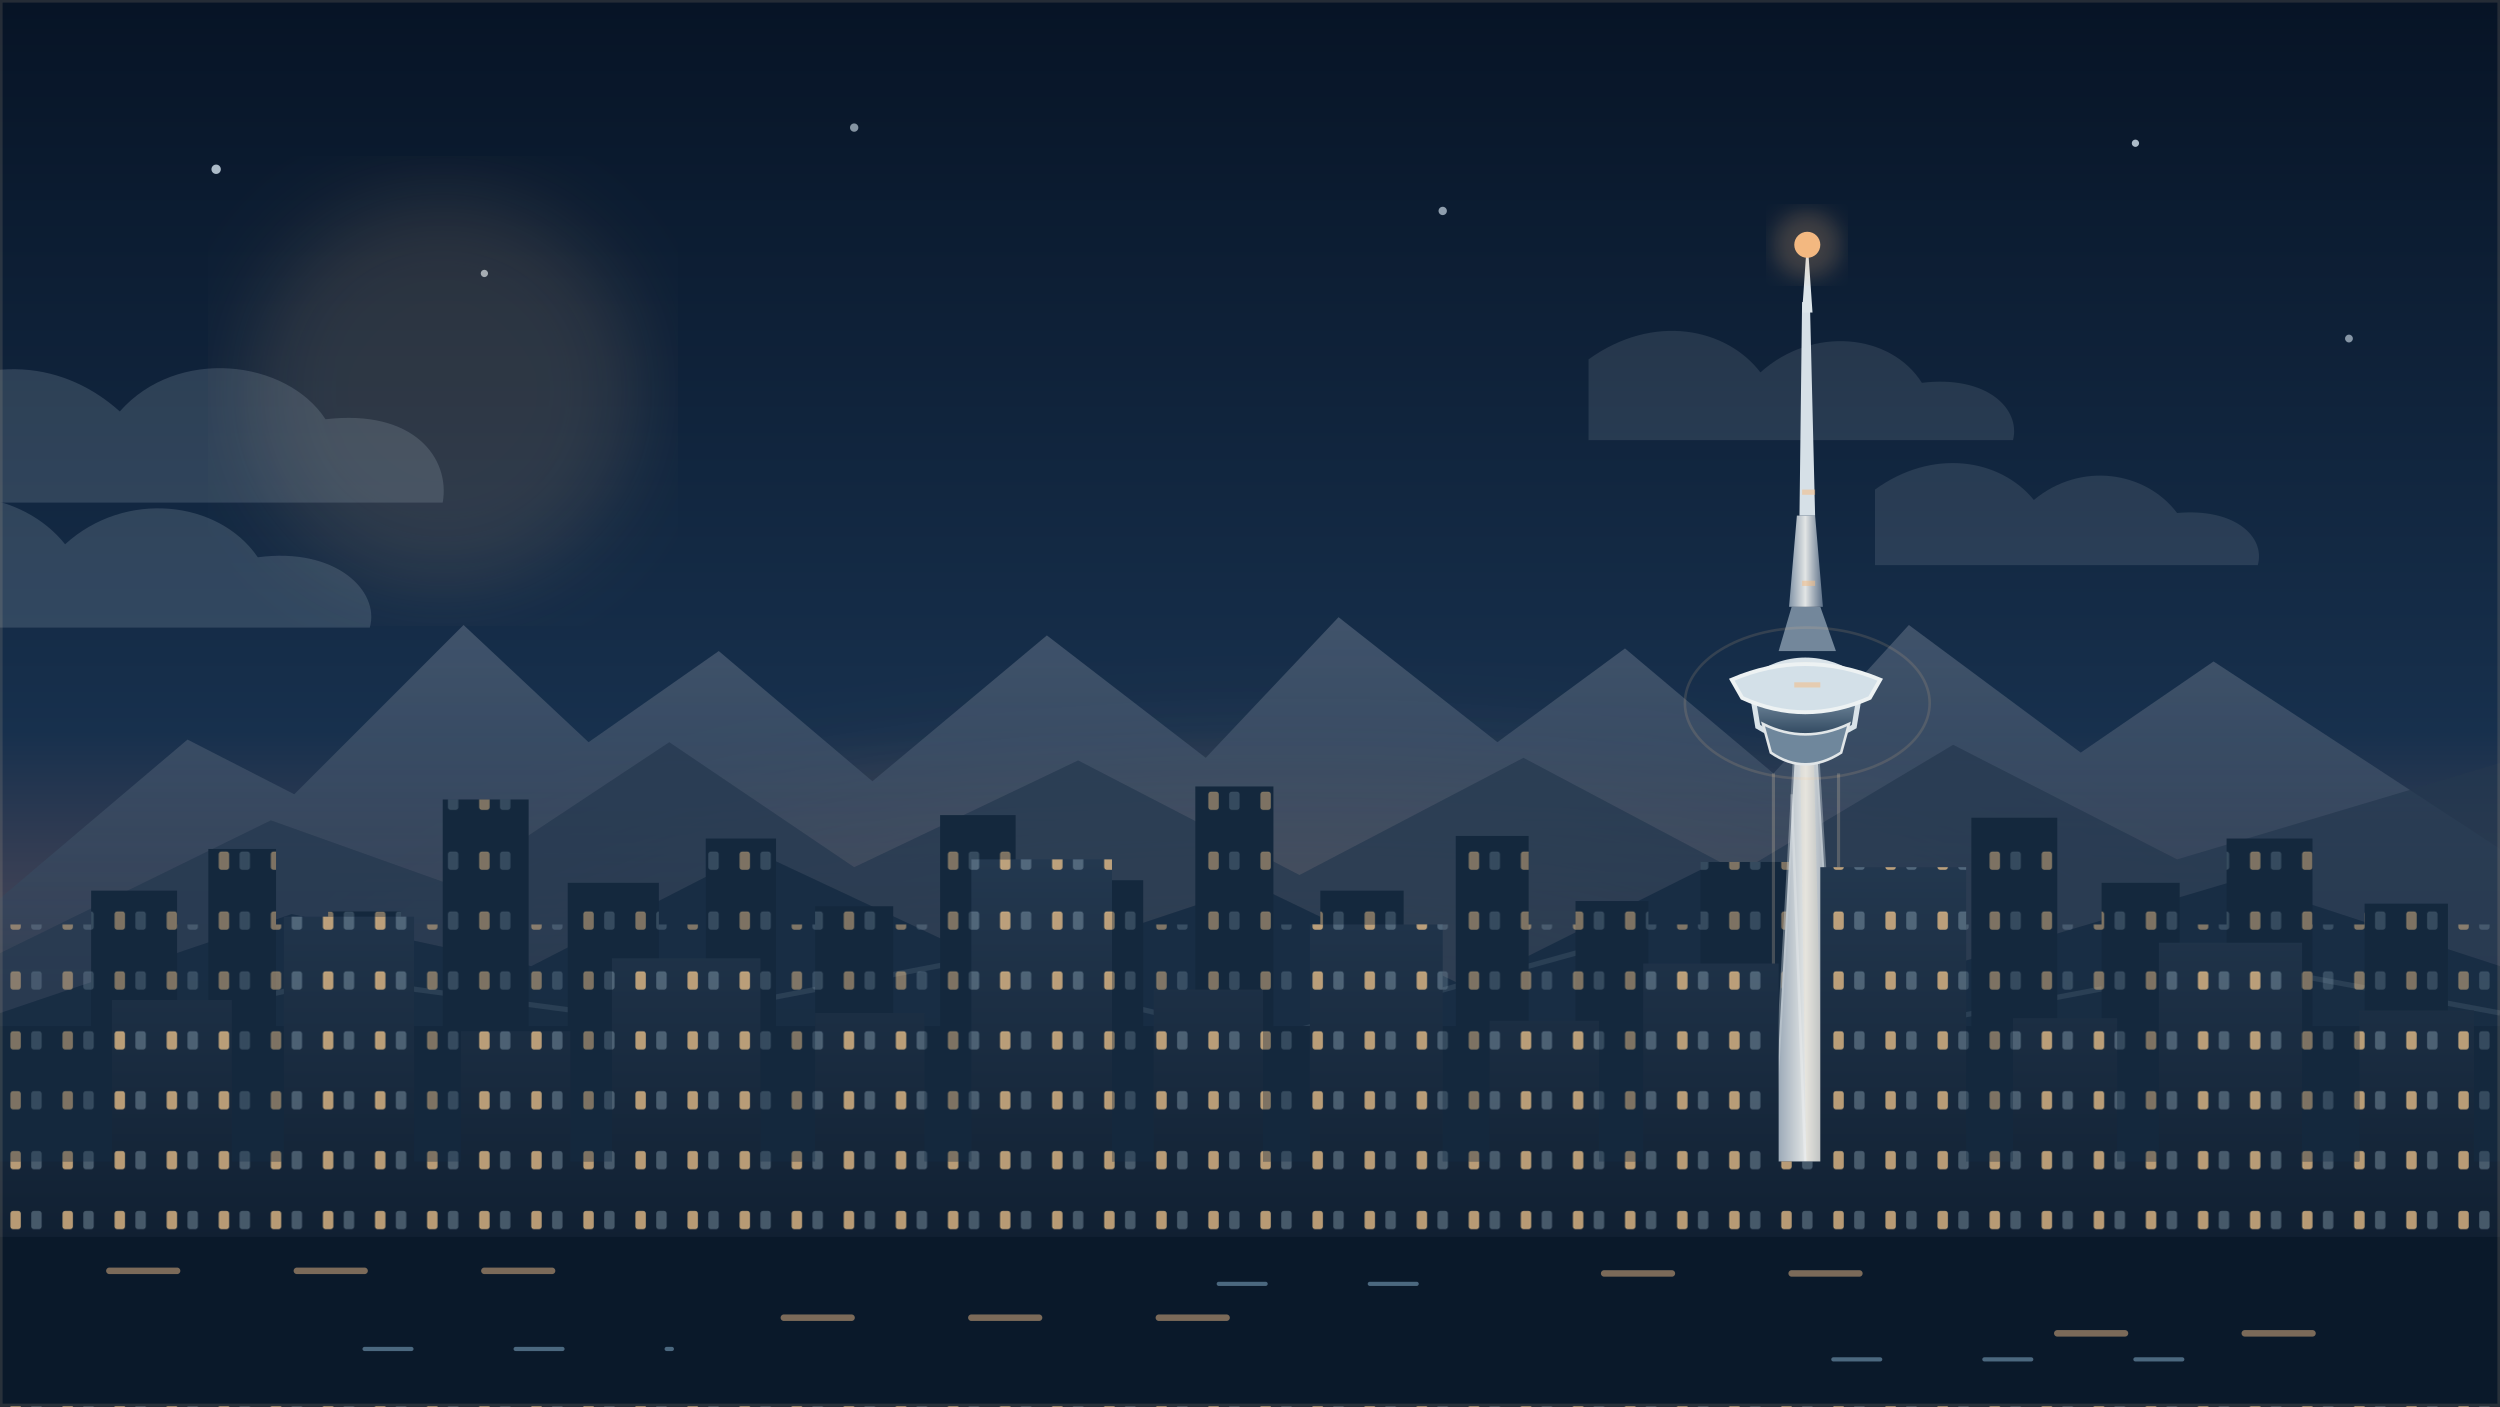
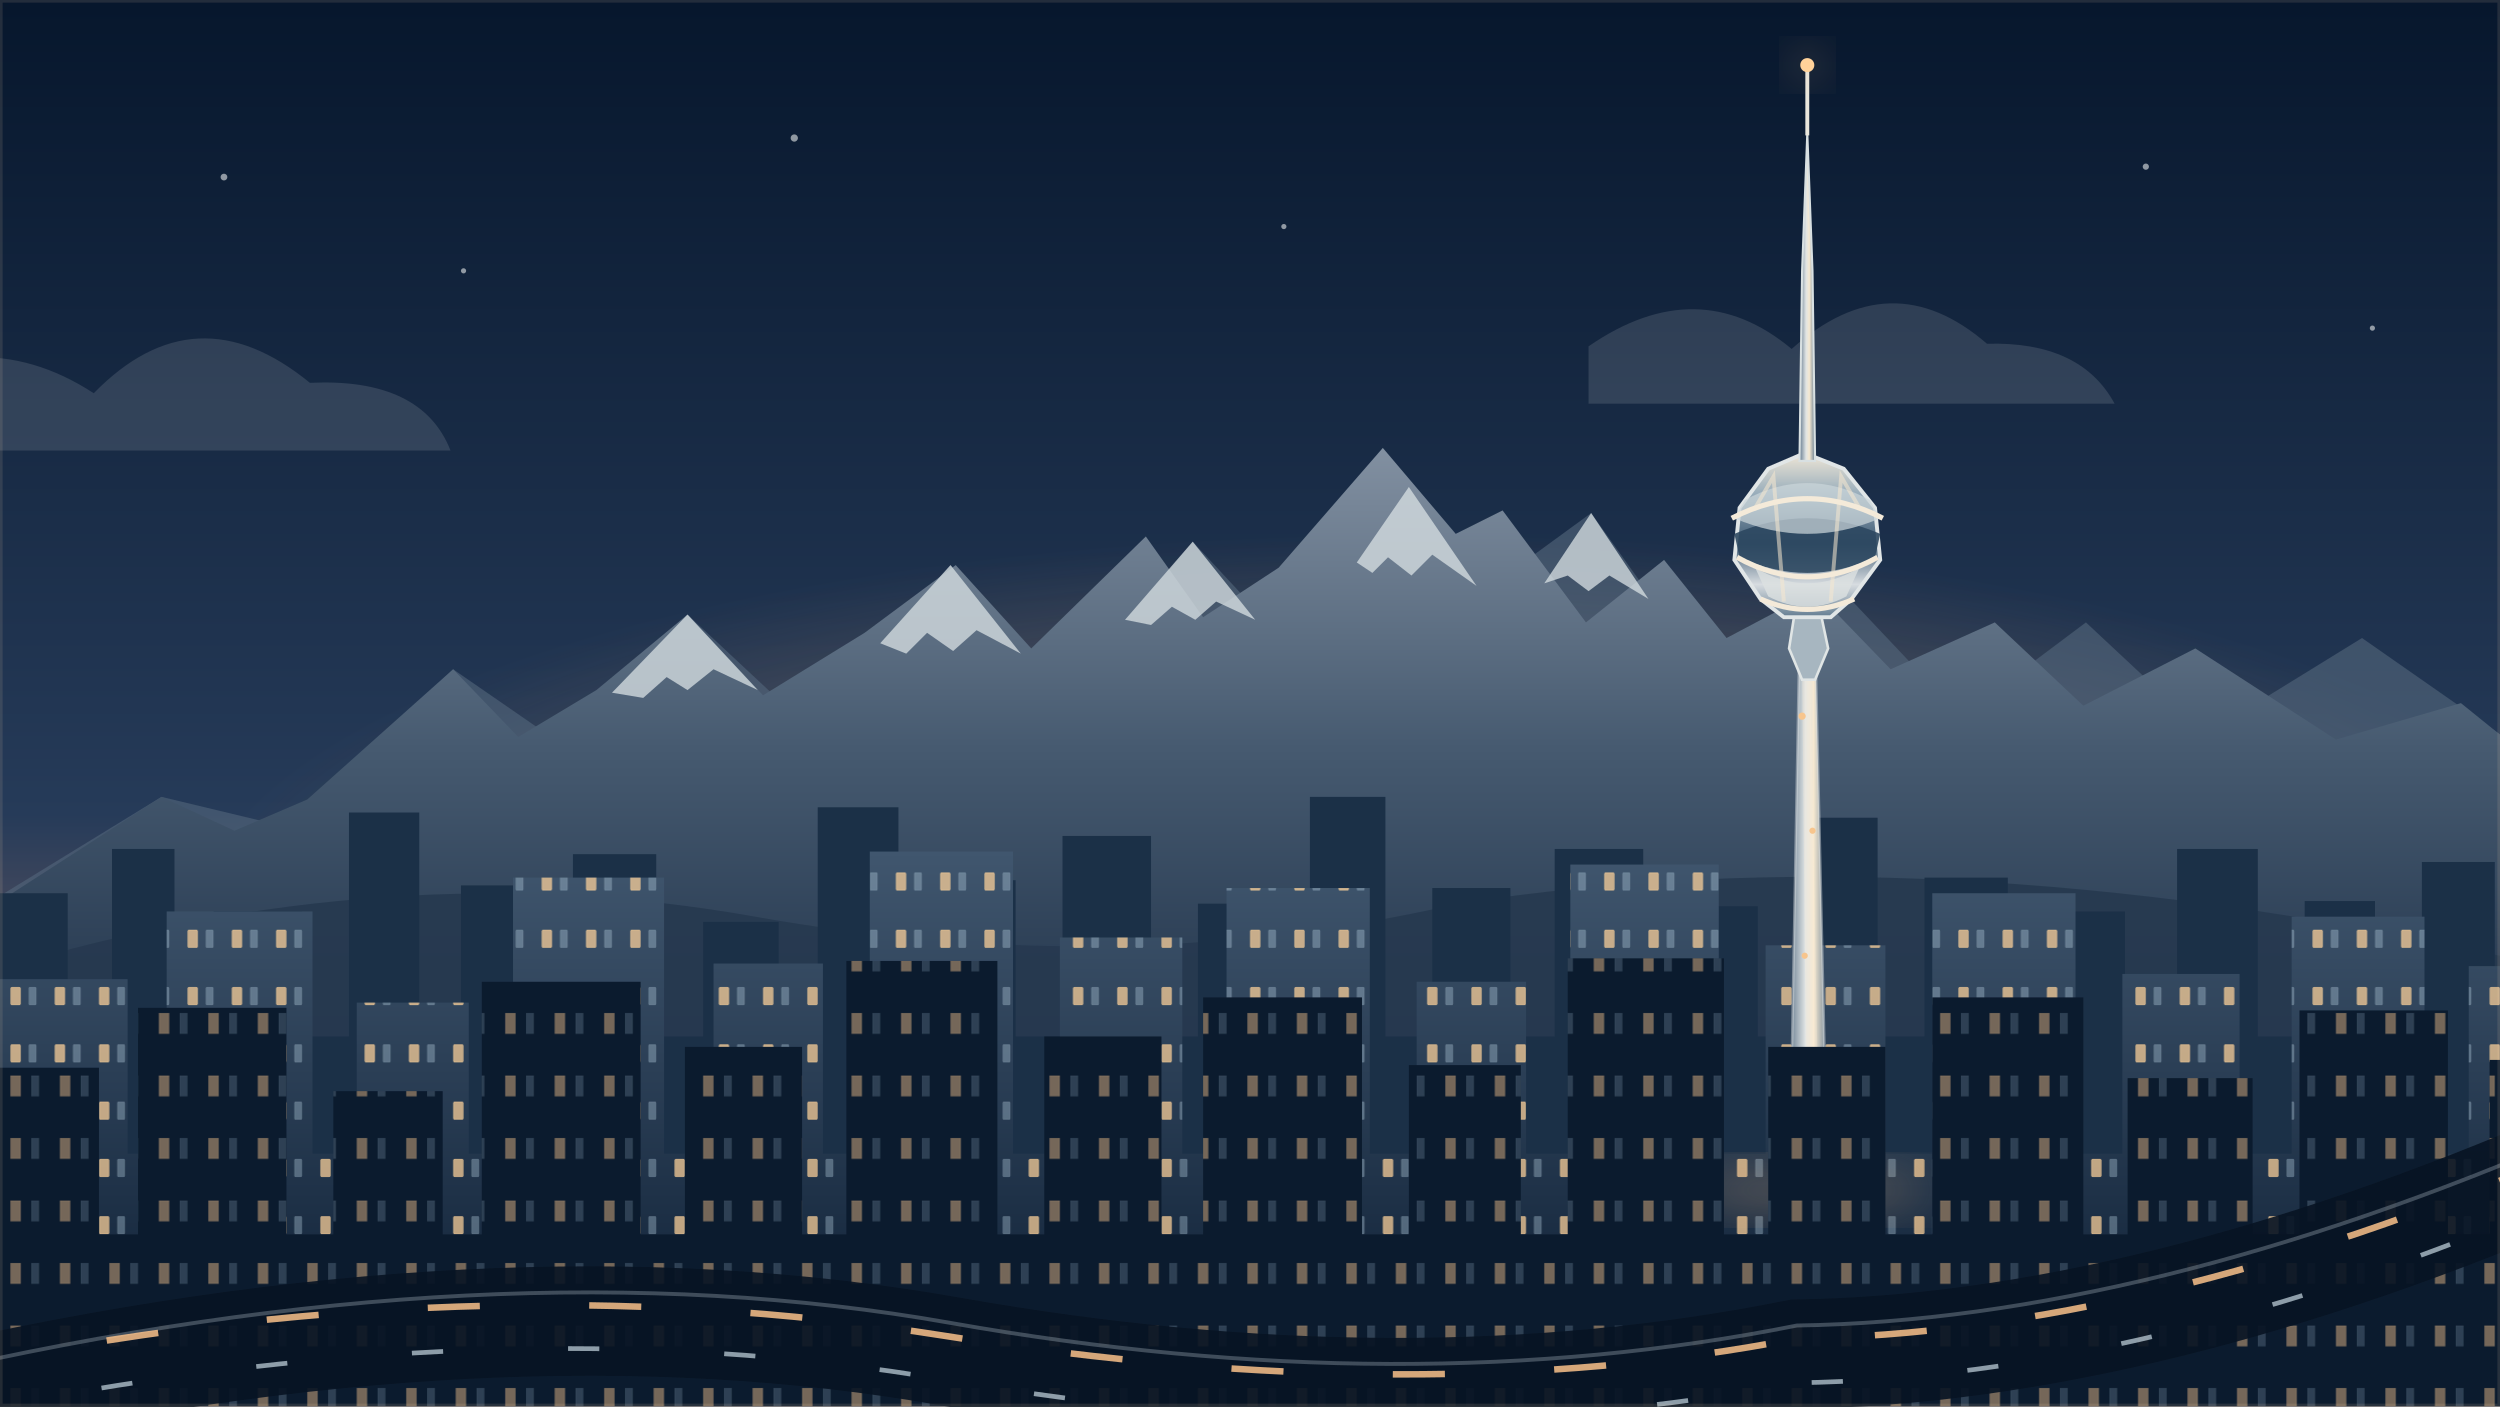
- <svg xmlns="http://www.w3.org/2000/svg" viewBox="0 0 960 540" role="img" aria-label="نمای سینمایی و متحرک تهران با برج میلاد">
+ <svg xmlns="http://www.w3.org/2000/svg" viewBox="0 0 960 540" role="img" aria-label="نمای شبانه تهران و برج میلاد">
  <defs>
-     <linearGradient id="sky" x1="0" y1="0" x2="0" y2="1">
-       <stop stop-color="#071426" />
-       <stop offset=".52" stop-color="#17304d" />
-       <stop offset=".82" stop-color="#765b62" />
-       <stop offset="1" stop-color="#e2a36f" />
+     <linearGradient id="sky" x2="0" y2="1">
+       <stop stop-color="#07172d" />
+       <stop offset=".58" stop-color="#263b59" />
+       <stop offset="1" stop-color="#d18b70" />
    </linearGradient>
-     <radialGradient id="horizon">
-       <stop stop-color="#f5bc83" stop-opacity=".7" />
-       <stop offset="1" stop-color="#e9a16c" stop-opacity="0" />
+     <linearGradient id="mountain" x2="0" y2="1">
+       <stop stop-color="#8290a1" />
+       <stop offset=".45" stop-color="#465a70" />
+       <stop offset="1" stop-color="#1a2c43" />
+     </linearGradient>
+     <linearGradient id="tower" x2="1" y2="0">
+       <stop stop-color="#63798d" />
+       <stop offset=".42" stop-color="#e0e4e4" />
+       <stop offset=".63" stop-color="#f5e8d1" />
+       <stop offset="1" stop-color="#667d92" />
+     </linearGradient>
+     <linearGradient id="pod" x2="0" y2="1">
+       <stop stop-color="#f0e7d7" />
+       <stop offset=".24" stop-color="#9bafbc" />
+       <stop offset=".55" stop-color="#405c75" />
+       <stop offset=".8" stop-color="#d7dce0" />
+       <stop offset="1" stop-color="#647d91" />
+     </linearGradient>
+     <linearGradient id="building" x2="0" y2="1">
+       <stop stop-color="#40566e" />
+       <stop offset="1" stop-color="#0a1b30" />
+     </linearGradient>
+     <radialGradient id="sunset">
+       <stop stop-color="#f4b27d" stop-opacity=".7" />
+       <stop offset="1" stop-color="#f4b27d" stop-opacity="0" />
    </radialGradient>
-     <linearGradient id="ridge" x1="0" y1="0" x2="0" y2="1">
-       <stop stop-color="#53647a" />
-       <stop offset="1" stop-color="#182b42" />
-     </linearGradient>
-     <linearGradient id="tower" x1="0" y1="0" x2="1" y2="0">
-       <stop stop-color="#8294a7" />
-       <stop offset=".48" stop-color="#e2e5e5" />
-       <stop offset="1" stop-color="#5c7088" />
-     </linearGradient>
-     <linearGradient id="glass" x1="0" y1="0" x2="0" y2="1">
-       <stop stop-color="#f8d4a4" />
-       <stop offset=".35" stop-color="#8299ac" />
-       <stop offset="1" stop-color="#263e56" />
-     </linearGradient>
-     <linearGradient id="city" x1="0" y1="0" x2="0" y2="1">
-       <stop stop-color="#23384f" />
-       <stop offset="1" stop-color="#081525" />
-     </linearGradient>
-     <filter id="blur">
-       <feGaussianBlur stdDeviation="16" />
+     <pattern id="lit" width="17" height="22" patternUnits="userSpaceOnUse">
+       <rect x="4" y="5" width="4" height="7" rx=".6" fill="#ffd39a" opacity=".9" />
+       <rect x="11" y="5" width="3" height="7" rx=".5" fill="#b9d1df" opacity=".45" />
+     </pattern>
+     <pattern id="dim" width="19" height="24" patternUnits="userSpaceOnUse">
+       <rect x="4" y="5" width="4" height="8" fill="#e6b887" opacity=".55" />
+       <rect x="12" y="5" width="3" height="8" fill="#9cb5c9" opacity=".28" />
+     </pattern>
+     <filter id="glow">
+       <feGaussianBlur stdDeviation="10" />
    </filter>
-     <filter id="soft">
-       <feGaussianBlur stdDeviation="4" />
-     </filter>
-     <pattern id="windows" width="20" height="23" patternUnits="userSpaceOnUse">
-       <rect x="4" y="5" width="4" height="7" rx="1" fill="#f6c98d" opacity=".8" />
-       <rect x="12" y="5" width="4" height="7" rx="1" fill="#b8d0df" opacity=".35" />
-     </pattern>
  </defs>
  <rect width="960" height="540" fill="url(#sky)" />
-   <ellipse cx="495" cy="398" rx="390" ry="125" fill="url(#horizon)" filter="url(#blur)" opacity=".65" />
-   <g fill="#d5e4ef">
-     <circle cx="83" cy="65" r="1.8" opacity=".8">
-       <animate attributeName="opacity" values=".25;.9;.25" dur="4.2s" repeatCount="indefinite" />
+   <ellipse cx="540" cy="355" rx="470" ry="150" fill="url(#sunset)" opacity=".75" />
+   <g fill="#e6e9e9" opacity=".6">
+     <circle cx="86" cy="68" r="1.3" />
+     <circle cx="178" cy="104" r="1" />
+     <circle cx="305" cy="53" r="1.4" />
+     <circle cx="493" cy="87" r="1" />
+     <circle cx="824" cy="64" r="1.2" />
+     <circle cx="911" cy="126" r="1" />
+   </g>
+   <g fill="#c6cbd0" opacity=".16">
+     <path d="M-60 156q50-35 96-5 39-40 83-4 43-2 54 26H-60Z" />
+     <path d="M610 133q42-29 78 1 38-34 75-2 36-1 49 23H610Z" />
+     <animateTransform attributeName="transform" type="translate" values="-25 0;28 -2;-25 0" dur="52s" repeatCount="indefinite" />
+   </g>
+   <path d="M0 344 62 306 112 318 174 257 216 286 264 236 309 278 365 217 410 266 458 208 498 251 541 187 574 224 611 197 656 260 702 221 753 275 801 239 847 282 907 245 960 282V420H0Z" fill="#52657a" opacity=".62" />
+   <path d="m0 346 62-40 28 13 28-12 56-50 25 26 30-18 35-29 29 31 39-24 35-26 29 32 44-43 22 31 29-19 40-46 28 33 18-9 32 43 30-24 24 30 34-18 29 30 40-18 34 32 43-22 54 35 48-14 47 38v120H0Z" fill="url(#mountain)" />
+   <g fill="#d9e1e4" opacity=".75">
+     <path d="m235 266 29-30 27 29-17-8-10 8-8-5-9 8Z" />
+     <path d="m338 247 27-30 27 34-17-9-9 8-10-7-8 8Z" />
+     <path d="m432 238 26-30 24 30-15-7-8 7-9-5-8 7Z" />
+     <path d="m521 216 20-29 26 38-17-12-8 8-9-7-6 6Z" />
+     <path d="m593 224 18-27 22 33-15-9-8 6-8-6Z" />
+   </g>
+   <path d="M0 372q150-45 290-20t270-5q180-28 400 20v100H0Z" fill="#26394f" opacity=".9" />
+   <g fill="#1b3047">
+     <path d="M0 398v-55h26v55h17v-72h24v72h15v-48h34v48h18v-86h27v86h16v-58h26v58h17v-70h32v70h18v-44h29v44h15v-88h31v88h17v-60h28v60h18v-77h34v77h18v-51h26v51h17v-92h29v92h18v-57h30v57h17v-72h34v72h18v-50h26v50h17v-84h29v84h18v-61h32v61h17v-48h28v48h20v-72h31v72h18v-52h27v52h18v-67h28v67h15v-43h25v43h20v-77h30v77h15v-54h30v54h20v-70h30v70h20v-48h30v48h20v-60h30v60h10v142H0Z" />
+   </g>
+   <g fill="url(#building)">
+     <path d="M0 443v-67h49v67h15v-93h56v93h17v-58h43v58h17v-106h58v106h19v-73h42v73h18v-116h55v116h18v-83h47v83h17v-102h55v102h18v-66h42v66h17v-111h57v111h18v-80h46v80h18v-100h55v100h18v-69h45v69h20v-91h51v91h17v-72h49v72h20v-110h54v110h18v-80h44v80h20v-62h45v62h20v-92h55v92h10v97H0Z" />
+   </g>
+   <g opacity=".8" fill="url(#lit)">
+     <path d="M0 443v-67h49v67h15v-93h56v93h17v-58h43v58h17v-106h58v106h19v-73h42v73h18v-116h55v116h18v-83h47v83h17v-102h55v102h18v-66h42v66h17v-111h57v111h18v-80h46v80h18v-100h55v100h18v-69h45v69h20v-91h51v91h17v-72h49v72h20v-110h54v110h18v-80h44v80h20v-62h45v62h20v-92h55v92h10v97H0Z" />
+   </g>
+   <g id="milad-tower">
+     <ellipse cx="694" cy="457" rx="47" ry="12" fill="#f4b77f" opacity=".22" filter="url(#glow)" />
+     <path d="M687 465 691 244 697 244 702 465Z" fill="url(#tower)" stroke="#dce1e2" stroke-opacity=".45" stroke-width="1" />
+     <path d="M692 255 695 255 699 463 694 463Z" fill="#fff1d9" opacity=".25" />
+     <path d="M687 249 690 230 698 230 702 249 697 261 692 261Z" fill="#a7b6c0" stroke="#e0e5e5" stroke-width="1" />
+     <path d="M676 230 666 215 668 195 679 180 693 174 708 180 720 195 722 215 711 230 703 237 685 237Z" fill="url(#pod)" stroke="#e1e6e7" stroke-width="1.5" />
+     <path d="M666 205Q694 193 722 205L720 214Q694 226 668 214Z" fill="#2b465f" opacity=".88" />
+     <path d="M670 192Q694 179 718 192L722 199Q694 211 666 199Z" fill="#cbd5d9" opacity=".72" />
+     <path d="M674 218Q694 230 714 218L709 229Q694 237 679 229Z" fill="#dce1e1" opacity=".82" />
+     <path d="M674 195 681 183 685 231M714 195 707 183 703 231" fill="none" stroke="#f6e7d0" stroke-opacity=".55" stroke-width="1.5" />
+     <path d="M665 199Q694 184 723 199M667 214Q694 229 721 214M676 230Q694 238 712 230" fill="none" stroke="#f4ead9" stroke-width="2" />
+     <path d="M691 177 692 104 694 51 696 104 697 177Z" fill="url(#tower)" stroke="#d8e0e2" stroke-width=".8" />
+     <path d="M694 52 694 25" stroke="#e9e6dc" stroke-width="1.5" />
+     <circle cx="694" cy="25" r="2.7" fill="#ffd29b">
+       <animate attributeName="opacity" values=".45;1;.45" dur="3.2s" repeatCount="indefinite" />
    </circle>
-     <circle cx="186" cy="105" r="1.4" opacity=".7">
-       <animate attributeName="opacity" values=".8;.2;.8" dur="5s" repeatCount="indefinite" />
-     </circle>
-     <circle cx="328" cy="49" r="1.6" opacity=".6">
-       <animate attributeName="opacity" values=".2;.85;.2" dur="3.8s" repeatCount="indefinite" />
-     </circle>
-     <circle cx="554" cy="81" r="1.6" opacity=".65">
-       <animate attributeName="opacity" values=".8;.25;.8" dur="4.8s" repeatCount="indefinite" />
-     </circle>
-     <circle cx="820" cy="55" r="1.4" opacity=".8">
-       <animate attributeName="opacity" values=".25;.95;.25" dur="5.5s" repeatCount="indefinite" />
-     </circle>
-     <circle cx="902" cy="130" r="1.5" opacity=".6">
-       <animate attributeName="opacity" values=".75;.2;.75" dur="4.3s" repeatCount="indefinite" />
-     </circle>
+     <circle cx="694" cy="25" r="9" fill="#ffc27f" opacity=".2" filter="url(#glow)" />
+     <g fill="#f7c58d">
+       <circle cx="692" cy="275" r="1.4" />
+       <circle cx="696" cy="319" r="1.2" />
+       <circle cx="693" cy="367" r="1.2" />
+       <circle cx="698" cy="411" r="1.3" />
+     </g>
  </g>
-   <circle cx="170" cy="150" r="75" fill="#f4c18e" opacity=".13" filter="url(#blur)" />
-   <g fill="#b9c7d3" opacity=".18">
-     <path d="M-40 158c35-25 66-18 86 0 22-25 64-20 79 3 34-4 48 15 45 32H-40Z" />
-     <path d="M-60 204c35-22 69-15 85 5 23-21 59-17 74 5 30-4 47 13 43 27H-60Z" />
-     <animateTransform attributeName="transform" type="translate" values="-55 0;80 -3;-55 0" dur="38s" repeatCount="indefinite" />
+   <g fill="#0b1b2e">
+     <path d="M0 474v-64h38v64h15v-87h57v87h18v-55h42v55h15v-97h61v97h17v-72h45v72h17v-105h58v105h18v-76h45v76h16v-91h61v91h18v-65h43v65h18v-106h60v106h17v-72h45v72h18v-91h58v91h17v-60h48v60h18v-86h57v86h16v-67h47v67h20v-100h57v100h20v-73h50v73h10v66H0Z" />
  </g>
-   <g fill="#d4dce2" opacity=".12">
-     <path d="M610 138c25-18 53-12 66 5 20-18 50-15 62 4 25-3 38 10 35 22H610Z" />
-     <path d="M720 188c22-16 48-12 61 4 18-15 43-11 55 5 22-2 34 9 31 20H720Z" />
-     <animateTransform attributeName="transform" type="translate" values="60 0;-75 2;60 0" dur="46s" repeatCount="indefinite" />
+   <g opacity=".88" fill="url(#dim)">
+     <path d="M0 474v-64h38v64h15v-87h57v87h18v-55h42v55h15v-97h61v97h17v-72h45v72h17v-105h58v105h18v-76h45v76h16v-91h61v91h18v-65h43v65h18v-106h60v106h17v-72h45v72h18v-91h58v91h17v-60h48v60h18v-86h57v86h16v-67h47v67h20v-100h57v100h20v-73h50v73h10v66H0Z" />
  </g>
-   <path d="M0 345 72 284 113 305 178 240 226 285 276 250 335 300 402 244 463 291 514 237 575 285 624 249 681 297 733 240 799 289 850 254 960 326V440H0Z" fill="url(#ridge)" opacity=".7" />
-   <path d="M0 366 104 315 174 340 257 285 328 333 414 292 499 336 585 291 668 335 750 286 836 330 960 293V455H0Z" fill="#24374e" opacity=".7" />
-   <path d="M0 389 112 351 204 371 290 327 386 372 482 340 563 379 657 332 751 370 859 338 960 371V475H0Z" fill="#162b42" opacity=".88" />
-   <g opacity=".7">
-     <path d="M0 405 130 376 250 392 365 370 486 399 605 366 732 394 858 370 960 389" fill="none" stroke="#9aaab9" stroke-opacity=".2" stroke-width="2" />
-   </g>
-   <g fill="#14283d">
-     <path d="M0 394h35v-52h33v52h12v-68h26v68h20v-44h28v44h16v-87h33v87h15v-55h35v55h18v-72h27v72h15v-46h30v46h18v-81h29v81h20v-56h29v56h20v-92h30v92h18v-52h32v52h20v-73h28v73h18v-48h28v48h20v-63h34v63h18v-49h36v49h16v-80h33v80h17v-55h30v55h18v-72h33v72h20v-47h32v47h20v-65h28v65h18v-53h34v53h10v140H0Z" />
-   </g>
-   <g fill="url(#windows)" opacity=".58">
-     <path d="M0 355h35v-13h33v13h12v-29h26v29h20v-5h28v5h16v-48h33v48h15v-16h35v16h18v-33h27v33h15v-7h30v7h18v-42h29v42h20v-17h29v17h20v-53h30v53h18v-13h32v13h20v-34h28v34h18v-9h28v9h20v-24h34v24h18v-10h36v10h16v-41h33v41h17v-16h30v16h18v-33h33v33h20v-8h32v8h20v-26h28v26h18v-14h34v14h10v170H0Z" />
-   </g>
-   <g id="milad">
-     <ellipse cx="694" cy="446" rx="43" ry="12" fill="#f0b779" opacity=".28" filter="url(#soft)" />
-     <path d="M679 473 691 259 696 259 709 473Z" fill="url(#tower)" stroke="#d4dce0" stroke-opacity=".38" stroke-width="1.5" />
-     <path d="M691 270 696 270 701 473 694 473Z" fill="#f8e4c5" opacity=".22" />
-     <path d="M672 261Q693 246 715 261L712 279Q693 290 675 279Z" fill="url(#glass)" stroke="#d9e3e9" stroke-width="2" />
-     <path d="M665 261Q693 249 722 261L718 268Q693 279 669 268Z" fill="#d3e0e8" stroke="#edf2f3" stroke-width="1.5" />
-     <path d="M677 278Q693 286 710 278L707 289Q693 298 680 289Z" fill="#6f879c" stroke="#e1e6e8" stroke-width="1" />
-     <path d="M683 250 688 233 699 233 705 250Z" fill="#73879b" />
-     <path d="M687 233 690 198 697 198 700 233Z" fill="url(#tower)" />
-     <path d="M691 198 692 116 695 116 697 198Z" fill="#d6e0e7" />
-     <path d="M692 120 694 91 696 120Z" fill="#dce5ea" />
-     <circle cx="694" cy="94" r="5" fill="#f4b982">
-       <animate attributeName="opacity" values=".35;1;.35" dur="2.4s" repeatCount="indefinite" />
-     </circle>
-     <circle cx="694" cy="94" r="13" fill="#f2b67b" opacity=".22" filter="url(#soft)">
-       <animate attributeName="opacity" values=".1;.5;.1" dur="2.4s" repeatCount="indefinite" />
-     </circle>
-     <path d="M681 297 681 462M706 297 706 462" stroke="#f2d6b4" stroke-opacity=".22" stroke-width="1.2" />
-     <path d="M688 305 694 468" stroke="#ffffff" stroke-opacity=".25" />
-     <g stroke="#f4bc84" stroke-width="2" opacity=".55">
-       <path d="M692 189h5M692 224h5M689 263h10" />
-     </g>
-     <ellipse cx="694" cy="270" rx="47" ry="29" fill="none" stroke="#f8c48a" stroke-opacity=".14">
-       <animate attributeName="opacity" values=".15;.5;.15" dur="5s" repeatCount="indefinite" />
-     </ellipse>
-   </g>
-   <g fill="url(#city)">
-     <path d="M0 446h43v-62h46v62h20v-94h50v94h18v-50h42v50h16v-78h57v78h21v-57h42v57h18v-116h54v116h16v-66h42v66h18v-91h51v91h18v-54h42v54h17v-76h52v76h16v-113h56v113h18v-55h40v55h16v-84h55v84h22v-58h44v58h27v95H0Z" />
-   </g>
-   <g fill="url(#windows)" opacity=".9">
-     <path d="M0 446h43v-62h46v62h20v-94h50v94h18v-50h42v50h16v-78h57v78h21v-57h42v57h18v-116h54v116h16v-66h42v66h18v-91h51v91h18v-54h42v54h17v-76h52v76h16v-113h56v113h18v-55h40v55h16v-84h55v84h22v-58h44v58h27v95H0Z" />
-   </g>
-   <g fill="#0a192a">
-     <path d="M0 475h960v65H0Z" />
-   </g>
-   <g stroke-linecap="round" fill="none">
-     <path d="M42 488h176M301 506h210M616 489h123M790 512h115" stroke="#f6c38c" stroke-width="2.5" opacity=".48" stroke-dasharray="26 46">
-       <animate attributeName="stroke-dashoffset" from="0" to="-144" dur="5s" repeatCount="indefinite" />
-     </path>
-     <path d="M140 518h118M468 493h90M704 522h170" stroke="#9cc7e7" stroke-width="1.6" opacity=".45" stroke-dasharray="18 40">
-       <animate attributeName="stroke-dashoffset" from="0" to="116" dur="6s" repeatCount="indefinite" />
-     </path>
-   </g>
-   <rect width="960" height="540" fill="none" stroke="#f3d2a6" stroke-opacity=".13" stroke-width="2" />
+   <path d="M-30 539Q190 488 365 519T690 520Q824 518 990 446" fill="none" stroke="#071322" stroke-width="42" opacity=".9" />
+   <path d="M-30 528Q190 477 365 508T690 509Q824 507 990 435" fill="none" stroke="#a7b5bf" stroke-opacity=".35" stroke-width="1.5" />
+   <path d="M-20 526Q180 484 363 513T690 514Q824 512 985 443" fill="none" stroke="#f9c18a" stroke-width="2.5" stroke-dasharray="20 42" opacity=".85">
+     <animate attributeName="stroke-dashoffset" from="0" to="-124" dur="4.8s" repeatCount="indefinite" />
+   </path>
+   <path d="M-20 544Q190 500 364 530T690 531Q824 529 985 460" fill="none" stroke="#d5e6ef" stroke-width="1.8" stroke-dasharray="12 48" opacity=".65">
+     <animate attributeName="stroke-dashoffset" from="0" to="130" dur="5.6s" repeatCount="indefinite" />
+   </path>
+   <rect width="960" height="540" fill="none" stroke="#f1d1ad" stroke-opacity=".12" stroke-width="2" />
</svg>
